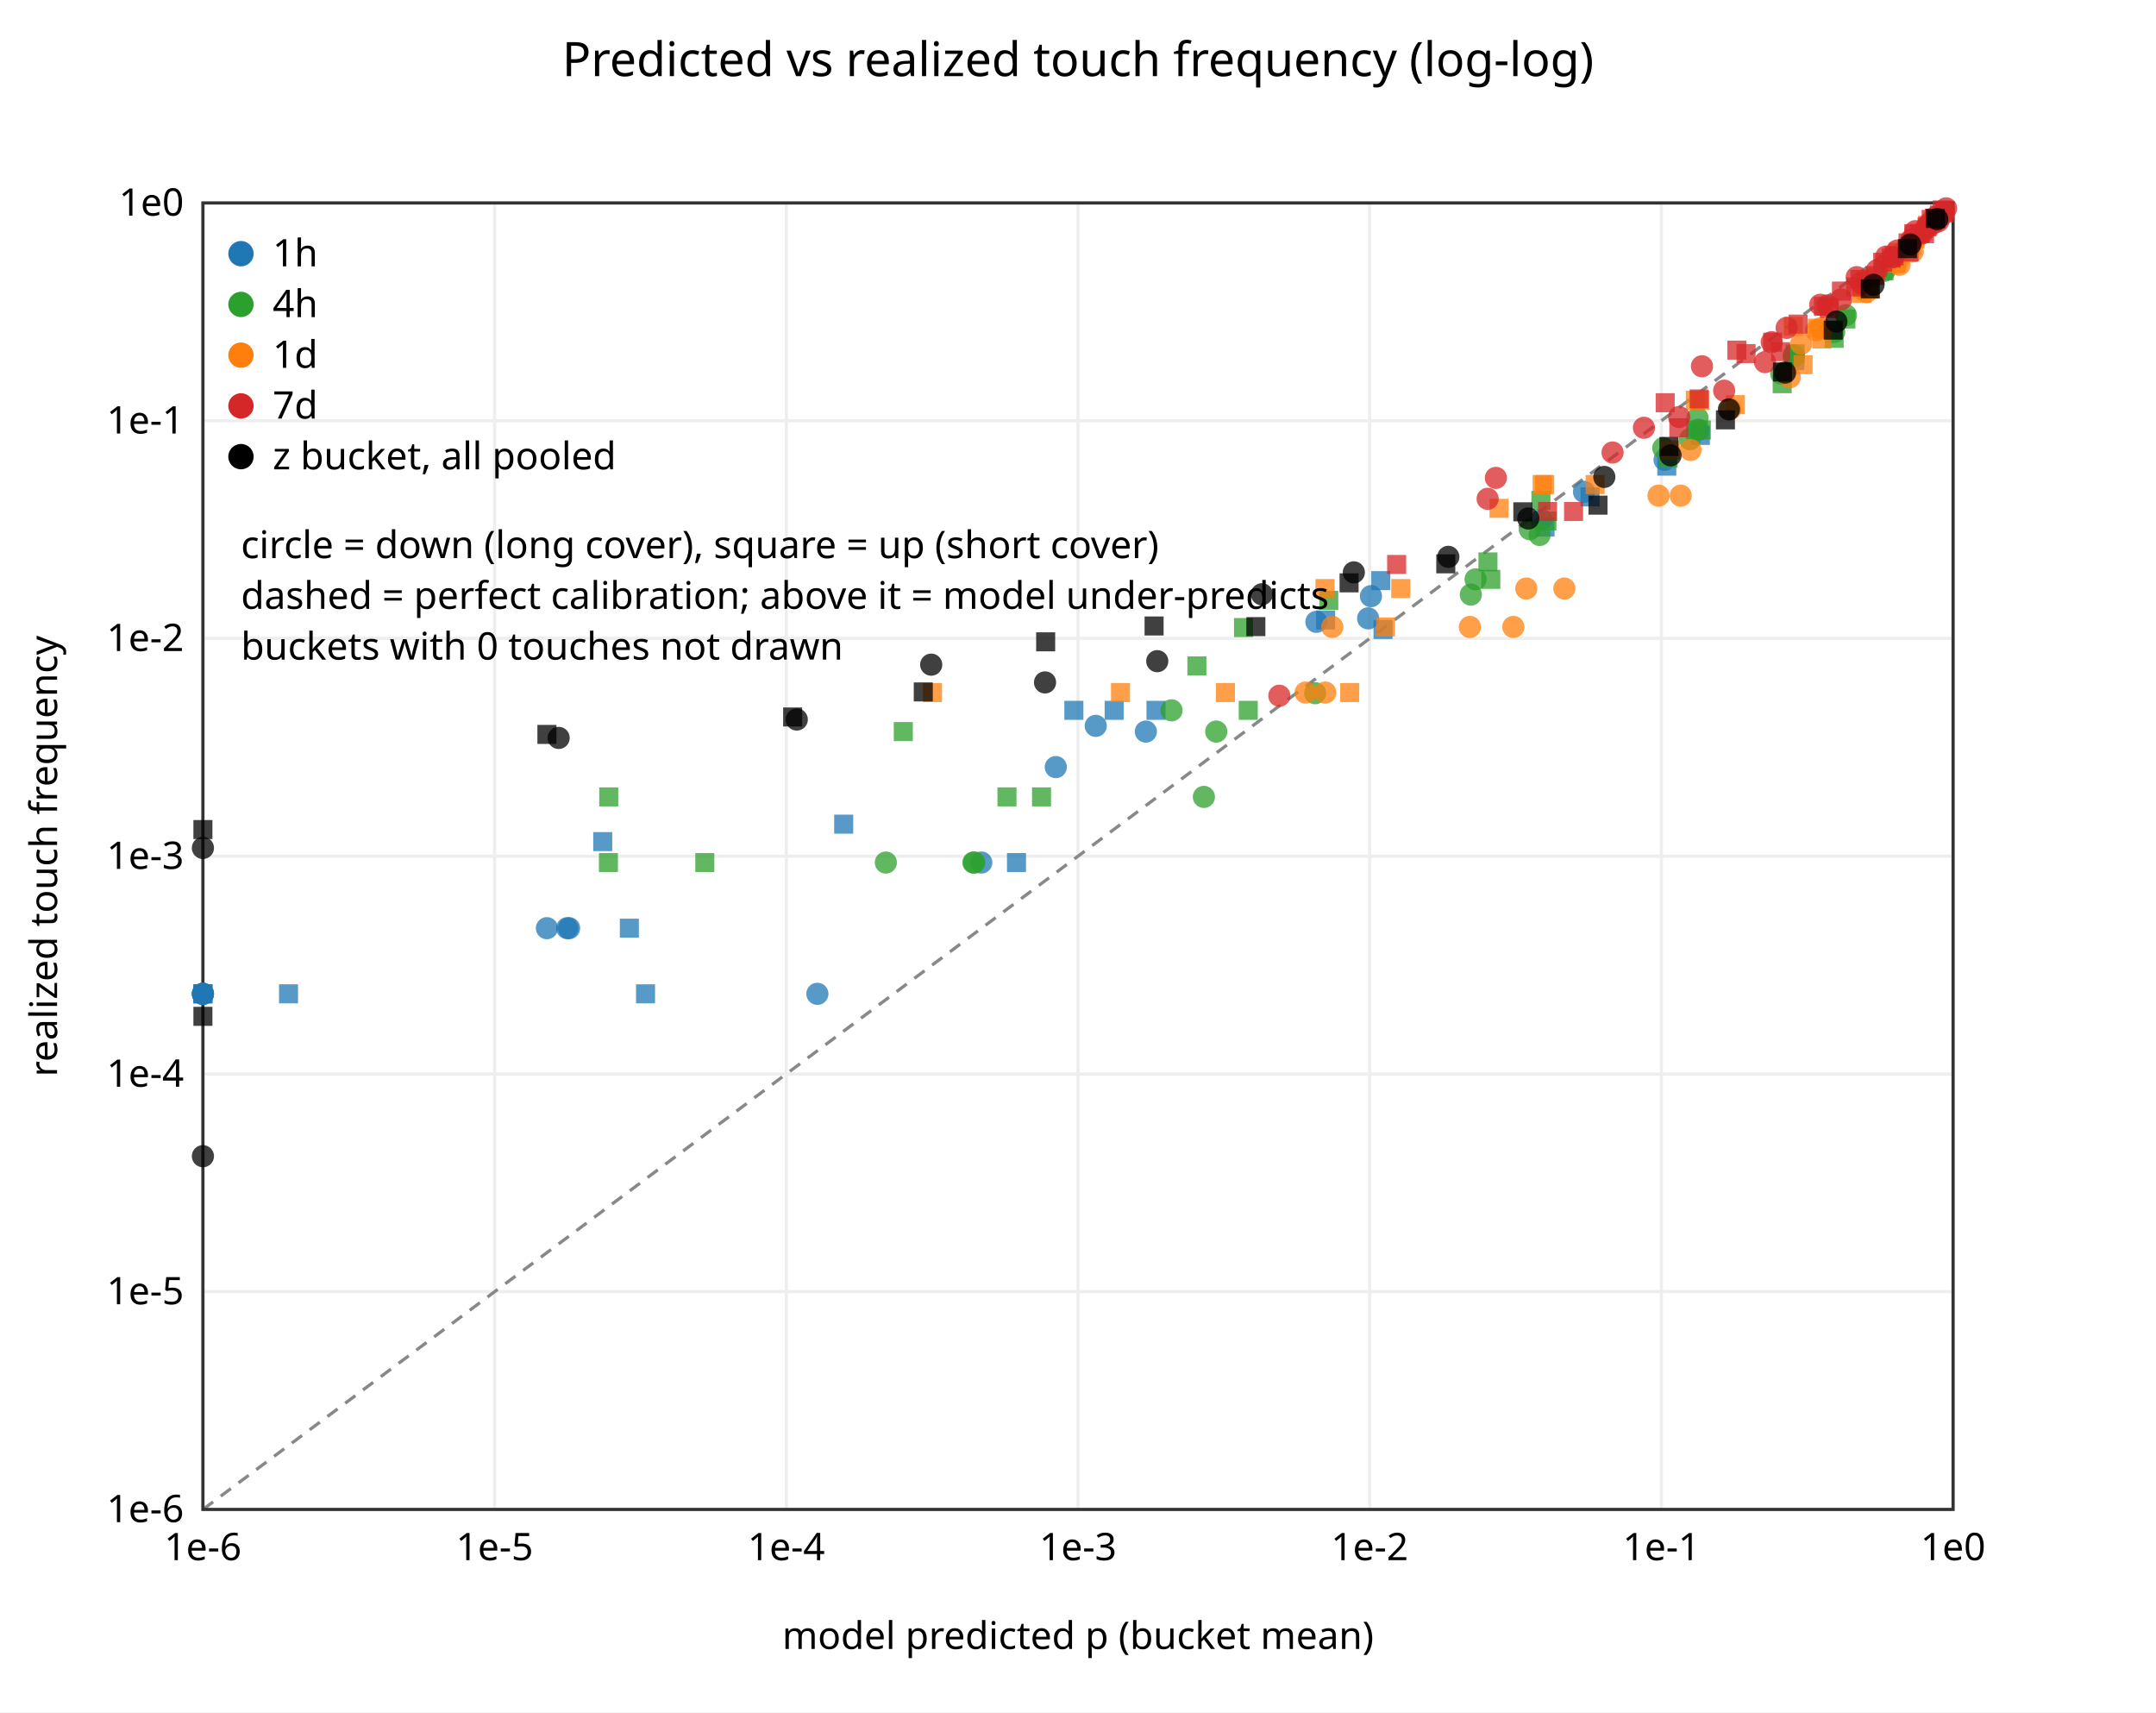
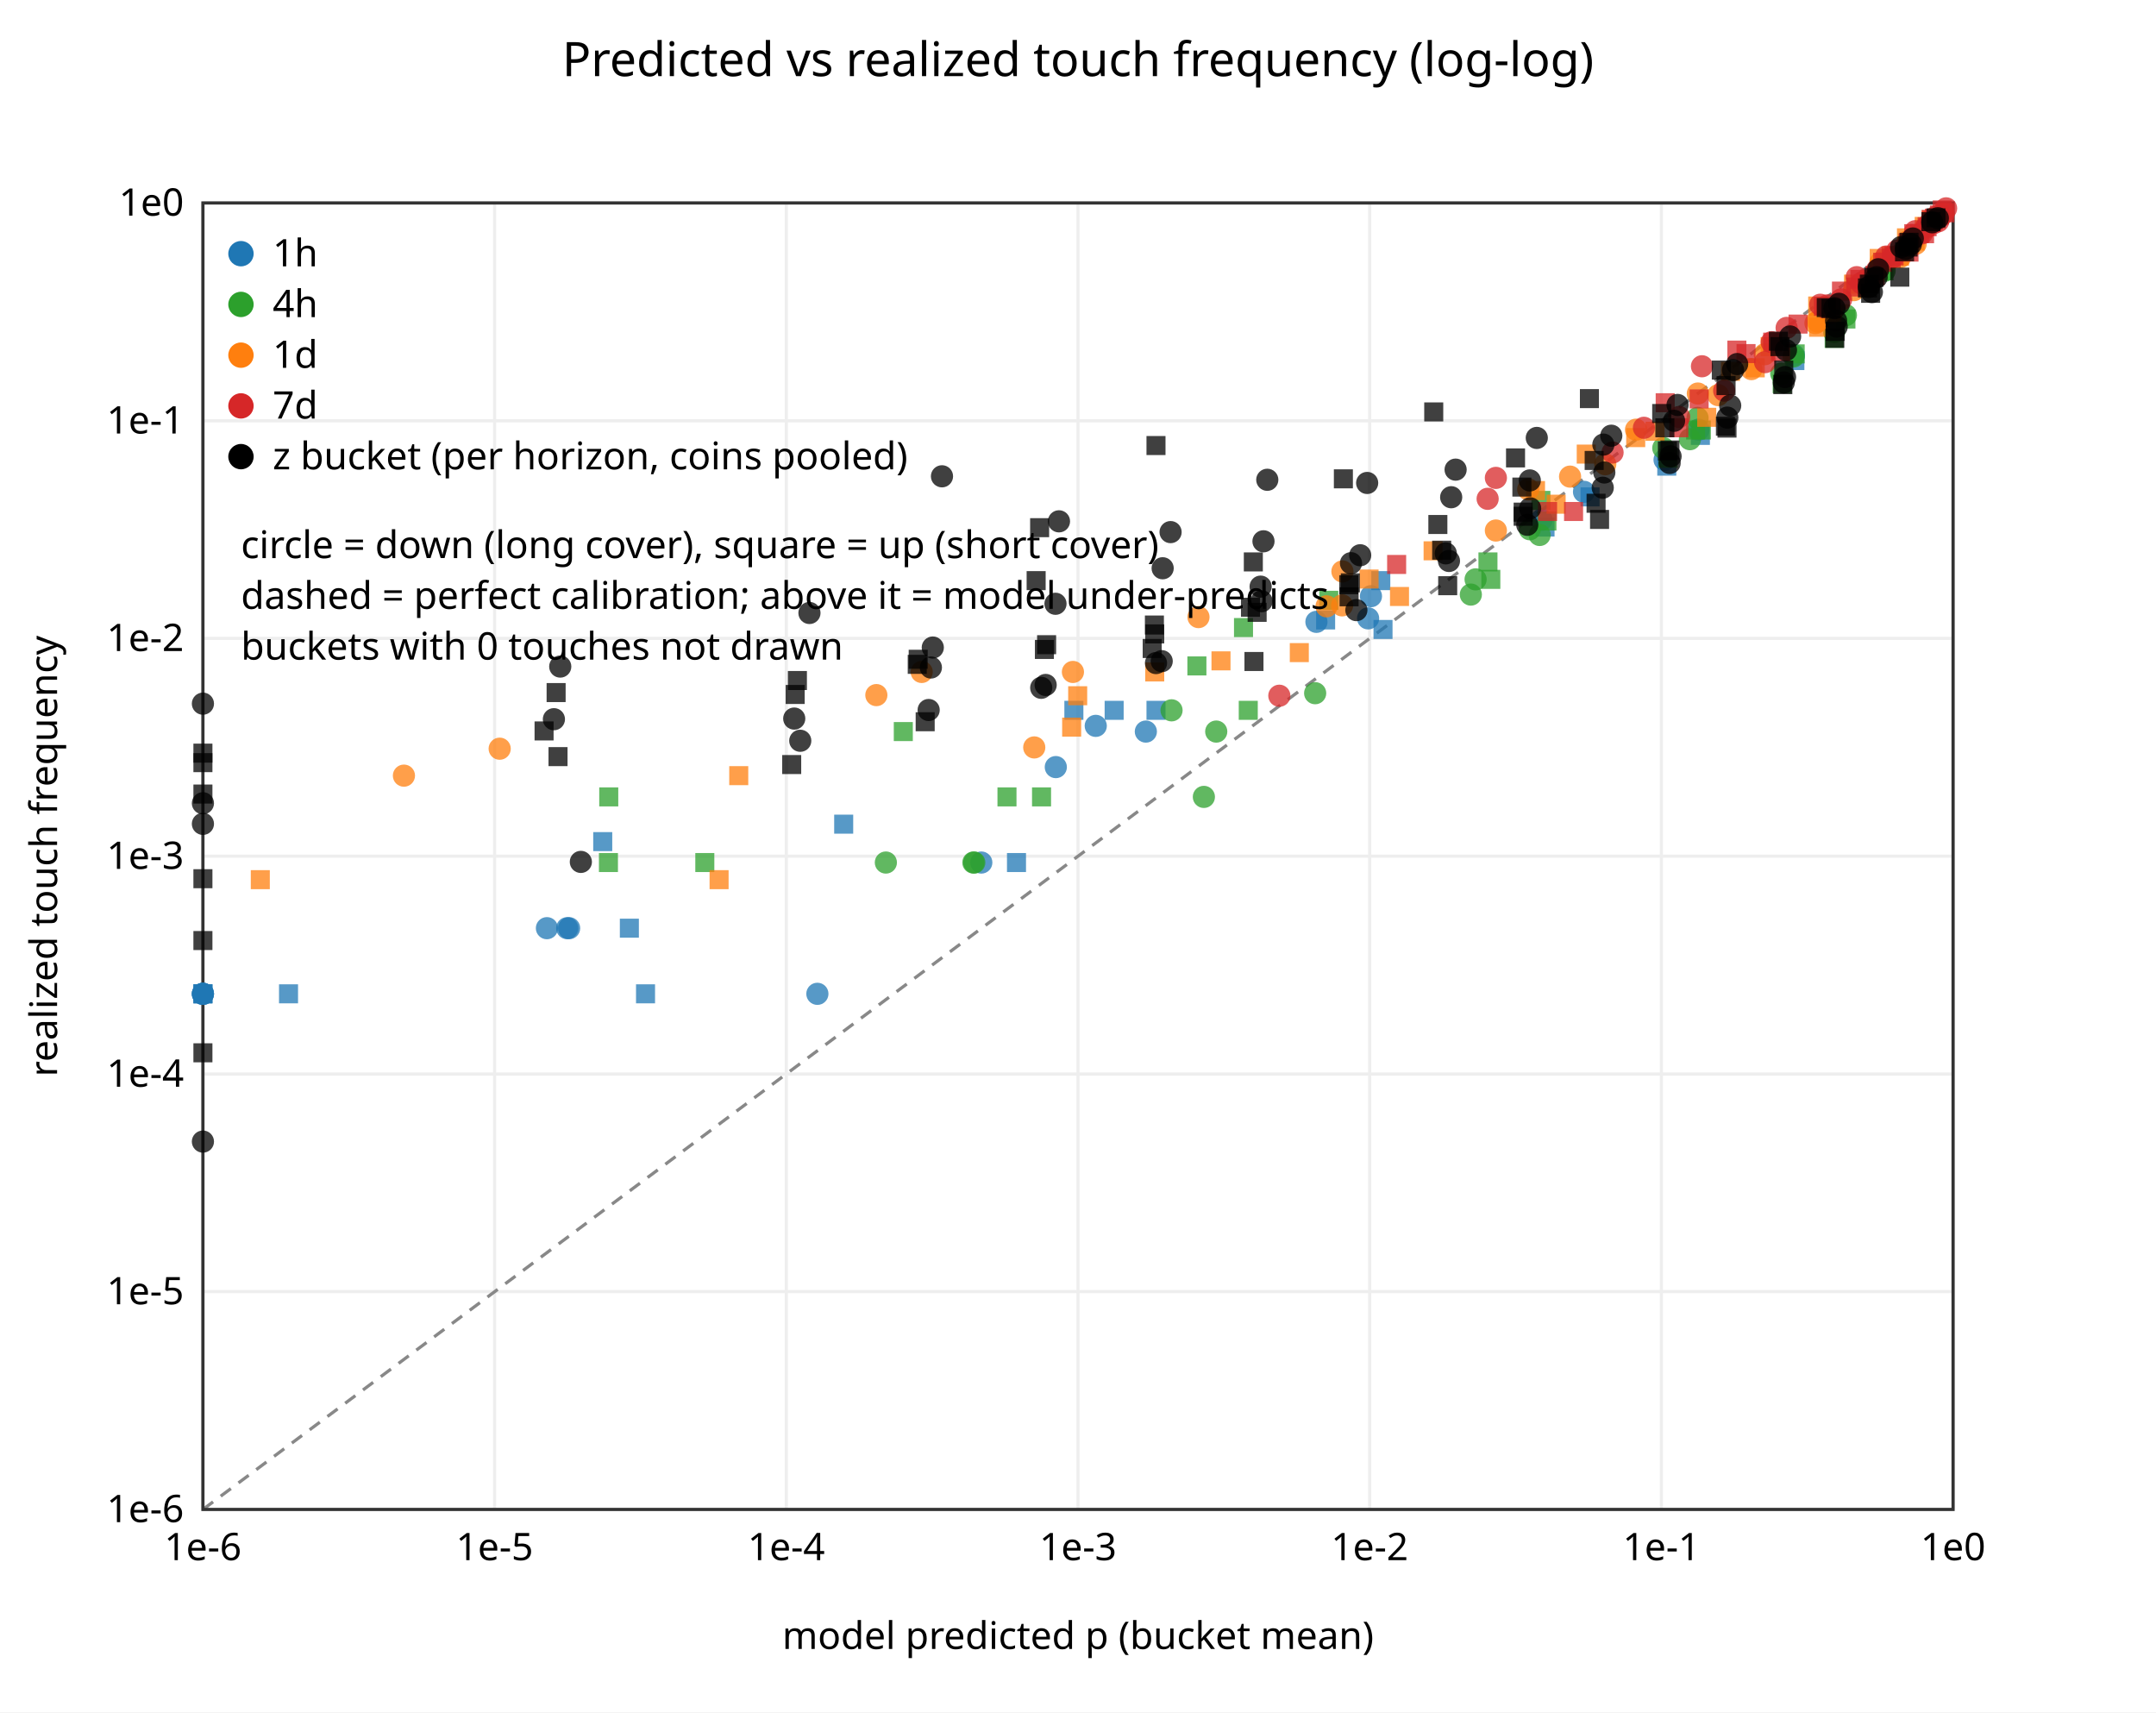
<svg xmlns="http://www.w3.org/2000/svg" width="680" height="540" viewBox="0 0 680 540" font-family="sans-serif" font-size="12">
  <rect width="100%" height="100%" fill="white" />
  <text x="340.0" y="24" text-anchor="middle" font-size="15">Predicted vs realized touch frequency (log-log)</text>
  <line x1="64.0" y1="64" x2="64.0" y2="476" stroke="#eee" />
  <line x1="64" y1="476.0" x2="616" y2="476.0" stroke="#eee" />
  <text x="64.0" y="492" text-anchor="middle">1e-6</text>
  <text x="58" y="480.0" text-anchor="end">1e-6</text>
  <line x1="156.0" y1="64" x2="156.0" y2="476" stroke="#eee" />
  <line x1="64" y1="407.3" x2="616" y2="407.3" stroke="#eee" />
  <text x="156.0" y="492" text-anchor="middle">1e-5</text>
  <text x="58" y="411.3" text-anchor="end">1e-5</text>
  <line x1="248.0" y1="64" x2="248.0" y2="476" stroke="#eee" />
  <line x1="64" y1="338.7" x2="616" y2="338.7" stroke="#eee" />
  <text x="248.0" y="492" text-anchor="middle">1e-4</text>
  <text x="58" y="342.7" text-anchor="end">1e-4</text>
  <line x1="340.0" y1="64" x2="340.0" y2="476" stroke="#eee" />
  <line x1="64" y1="270.0" x2="616" y2="270.0" stroke="#eee" />
  <text x="340.0" y="492" text-anchor="middle">1e-3</text>
  <text x="58" y="274.0" text-anchor="end">1e-3</text>
  <line x1="432.0" y1="64" x2="432.0" y2="476" stroke="#eee" />
  <line x1="64" y1="201.3" x2="616" y2="201.3" stroke="#eee" />
  <text x="432.0" y="492" text-anchor="middle">1e-2</text>
  <text x="58" y="205.3" text-anchor="end">1e-2</text>
  <line x1="524.0" y1="64" x2="524.0" y2="476" stroke="#eee" />
  <line x1="64" y1="132.7" x2="616" y2="132.7" stroke="#eee" />
  <text x="524.0" y="492" text-anchor="middle">1e-1</text>
  <text x="58" y="136.7" text-anchor="end">1e-1</text>
  <line x1="616.0" y1="64" x2="616.0" y2="476" stroke="#eee" />
  <line x1="64" y1="64.0" x2="616" y2="64.0" stroke="#eee" />
  <text x="616.0" y="492" text-anchor="middle">1e0</text>
  <text x="58" y="68.0" text-anchor="end">1e0</text>
  <line x1="64.0" y1="476.0" x2="616.0" y2="64.0" stroke="#888" stroke-dasharray="4 3" />
  <rect x="64" y="64" width="552" height="412" fill="none" stroke="#333" />
  <text x="340.0" y="520" text-anchor="middle">model predicted p (bucket mean)</text>
  <text x="18" y="270.0" text-anchor="middle" transform="rotate(-90 18 270.0)">realized touch frequency</text>
  <circle cx="486.2" cy="163.9" r="3.5" fill="#1f77b4" fill-opacity="0.75" />
  <circle cx="361.4" cy="230.7" r="3.5" fill="#1f77b4" fill-opacity="0.75" />
  <circle cx="257.8" cy="313.4" r="3.5" fill="#1f77b4" fill-opacity="0.75" />
  <circle cx="64.0" cy="313.4" r="3.5" fill="#1f77b4" fill-opacity="0.75" />
  <rect x="484.3" y="163.2" width="6" height="6" fill="#1f77b4" fill-opacity="0.75" />
  <rect x="361.6" y="221.0" width="6" height="6" fill="#1f77b4" fill-opacity="0.75" />
  <rect x="263.1" y="256.9" width="6" height="6" fill="#1f77b4" fill-opacity="0.75" />
  <rect x="61.0" y="310.4" width="6" height="6" fill="#1f77b4" fill-opacity="0.75" />
  <circle cx="525.0" cy="145.0" r="3.5" fill="#1f77b4" fill-opacity="0.75" />
  <circle cx="415.2" cy="196.1" r="3.5" fill="#1f77b4" fill-opacity="0.75" />
  <circle cx="333.0" cy="241.9" r="3.5" fill="#1f77b4" fill-opacity="0.75" />
  <circle cx="172.5" cy="292.7" r="3.5" fill="#1f77b4" fill-opacity="0.75" />
  <rect x="522.7" y="144.0" width="6" height="6" fill="#1f77b4" fill-opacity="0.75" />
  <rect x="415.1" y="192.5" width="6" height="6" fill="#1f77b4" fill-opacity="0.75" />
  <rect x="335.7" y="221.0" width="6" height="6" fill="#1f77b4" fill-opacity="0.75" />
  <rect x="187.1" y="262.4" width="6" height="6" fill="#1f77b4" fill-opacity="0.75" />
  <rect x="61.0" y="310.4" width="6" height="6" fill="#1f77b4" fill-opacity="0.75" />
  <circle cx="535.7" cy="135.5" r="3.5" fill="#1f77b4" fill-opacity="0.75" />
  <circle cx="432.4" cy="188.0" r="3.5" fill="#1f77b4" fill-opacity="0.75" />
  <circle cx="345.6" cy="228.9" r="3.5" fill="#1f77b4" fill-opacity="0.75" />
  <circle cx="178.9" cy="292.7" r="3.5" fill="#1f77b4" fill-opacity="0.75" />
  <circle cx="64.0" cy="313.4" r="3.5" fill="#1f77b4" fill-opacity="0.75" />
  <circle cx="64.0" cy="313.4" r="3.5" fill="#1f77b4" fill-opacity="0.75" />
  <rect x="533.3" y="134.3" width="6" height="6" fill="#1f77b4" fill-opacity="0.75" />
  <rect x="432.5" y="180.1" width="6" height="6" fill="#1f77b4" fill-opacity="0.75" />
  <rect x="348.4" y="221.0" width="6" height="6" fill="#1f77b4" fill-opacity="0.75" />
  <rect x="195.5" y="289.7" width="6" height="6" fill="#1f77b4" fill-opacity="0.75" />
  <circle cx="565.8" cy="112.0" r="3.5" fill="#1f77b4" fill-opacity="0.75" />
  <circle cx="499.6" cy="155.1" r="3.5" fill="#1f77b4" fill-opacity="0.75" />
  <circle cx="431.5" cy="195.0" r="3.5" fill="#1f77b4" fill-opacity="0.75" />
  <circle cx="309.5" cy="272.0" r="3.5" fill="#1f77b4" fill-opacity="0.75" />
  <circle cx="179.5" cy="292.7" r="3.5" fill="#1f77b4" fill-opacity="0.75" />
  <circle cx="64.0" cy="313.4" r="3.5" fill="#1f77b4" fill-opacity="0.75" />
  <rect x="563.1" y="110.7" width="6" height="6" fill="#1f77b4" fill-opacity="0.75" />
  <rect x="498.5" y="153.7" width="6" height="6" fill="#1f77b4" fill-opacity="0.75" />
  <rect x="433.2" y="195.5" width="6" height="6" fill="#1f77b4" fill-opacity="0.75" />
  <rect x="317.6" y="269.0" width="6" height="6" fill="#1f77b4" fill-opacity="0.75" />
  <rect x="200.6" y="310.4" width="6" height="6" fill="#1f77b4" fill-opacity="0.75" />
  <rect x="88.0" y="310.4" width="6" height="6" fill="#1f77b4" fill-opacity="0.75" />
  <rect x="61.0" y="310.4" width="6" height="6" fill="#1f77b4" fill-opacity="0.75" />
  <circle cx="561.8" cy="117.8" r="3.5" fill="#2ca02c" fill-opacity="0.75" />
  <circle cx="485.6" cy="168.7" r="3.5" fill="#2ca02c" fill-opacity="0.75" />
  <circle cx="414.8" cy="218.6" r="3.5" fill="#2ca02c" fill-opacity="0.75" />
  <circle cx="307.0" cy="272.0" r="3.5" fill="#2ca02c" fill-opacity="0.75" />
  <rect x="559.1" y="118.0" width="6" height="6" fill="#2ca02c" fill-opacity="0.75" />
  <rect x="484.9" y="161.3" width="6" height="6" fill="#2ca02c" fill-opacity="0.75" />
  <rect x="416.1" y="186.3" width="6" height="6" fill="#2ca02c" fill-opacity="0.75" />
  <rect x="314.6" y="248.3" width="6" height="6" fill="#2ca02c" fill-opacity="0.75" />
  <rect x="188.9" y="269.0" width="6" height="6" fill="#2ca02c" fill-opacity="0.75" />
  <circle cx="578.5" cy="104.7" r="3.5" fill="#2ca02c" fill-opacity="0.75" />
  <circle cx="524.6" cy="141.3" r="3.5" fill="#2ca02c" fill-opacity="0.75" />
  <circle cx="465.4" cy="182.7" r="3.5" fill="#2ca02c" fill-opacity="0.75" />
  <circle cx="369.5" cy="224.0" r="3.5" fill="#2ca02c" fill-opacity="0.75" />
  <rect x="575.5" y="103.7" width="6" height="6" fill="#2ca02c" fill-opacity="0.75" />
  <rect x="523.1" y="141.5" width="6" height="6" fill="#2ca02c" fill-opacity="0.75" />
  <rect x="466.3" y="174.2" width="6" height="6" fill="#2ca02c" fill-opacity="0.75" />
  <rect x="374.5" y="207.0" width="6" height="6" fill="#2ca02c" fill-opacity="0.75" />
  <rect x="281.9" y="227.7" width="6" height="6" fill="#2ca02c" fill-opacity="0.75" />
  <rect x="189.0" y="248.3" width="6" height="6" fill="#2ca02c" fill-opacity="0.75" />
  <circle cx="582.2" cy="99.4" r="3.5" fill="#2ca02c" fill-opacity="0.75" />
  <circle cx="535.4" cy="131.8" r="3.5" fill="#2ca02c" fill-opacity="0.75" />
  <circle cx="482.5" cy="166.9" r="3.5" fill="#2ca02c" fill-opacity="0.75" />
  <circle cx="383.6" cy="230.7" r="3.5" fill="#2ca02c" fill-opacity="0.75" />
  <circle cx="279.4" cy="272.0" r="3.5" fill="#2ca02c" fill-opacity="0.75" />
  <rect x="579.2" y="97.6" width="6" height="6" fill="#2ca02c" fill-opacity="0.75" />
  <rect x="533.6" y="132.6" width="6" height="6" fill="#2ca02c" fill-opacity="0.75" />
  <rect x="483.0" y="154.8" width="6" height="6" fill="#2ca02c" fill-opacity="0.75" />
  <rect x="389.2" y="194.9" width="6" height="6" fill="#2ca02c" fill-opacity="0.75" />
  <circle cx="594.4" cy="85.4" r="3.5" fill="#2ca02c" fill-opacity="0.75" />
  <circle cx="565.7" cy="112.4" r="3.5" fill="#2ca02c" fill-opacity="0.75" />
  <circle cx="533.0" cy="138.5" r="3.5" fill="#2ca02c" fill-opacity="0.75" />
  <circle cx="463.9" cy="187.5" r="3.5" fill="#2ca02c" fill-opacity="0.75" />
  <circle cx="379.7" cy="251.3" r="3.5" fill="#2ca02c" fill-opacity="0.75" />
  <circle cx="307.3" cy="272.0" r="3.5" fill="#2ca02c" fill-opacity="0.75" />
  <rect x="591.2" y="82.4" width="6" height="6" fill="#2ca02c" fill-opacity="0.75" />
  <rect x="563.2" y="108.6" width="6" height="6" fill="#2ca02c" fill-opacity="0.75" />
  <rect x="531.8" y="132.6" width="6" height="6" fill="#2ca02c" fill-opacity="0.75" />
  <rect x="467.2" y="179.7" width="6" height="6" fill="#2ca02c" fill-opacity="0.75" />
  <rect x="390.7" y="221.0" width="6" height="6" fill="#2ca02c" fill-opacity="0.75" />
  <rect x="325.5" y="248.3" width="6" height="6" fill="#2ca02c" fill-opacity="0.75" />
  <rect x="219.3" y="269.0" width="6" height="6" fill="#2ca02c" fill-opacity="0.75" />
-   <circle cx="598.1" cy="82.9" r="3.5" fill="#ff7f0e" fill-opacity="0.75" />
-   <circle cx="574.3" cy="103.5" r="3.5" fill="#ff7f0e" fill-opacity="0.75" />
-   <circle cx="545.8" cy="129.0" r="3.5" fill="#ff7f0e" fill-opacity="0.75" />
-   <circle cx="481.4" cy="185.6" r="3.5" fill="#ff7f0e" fill-opacity="0.75" />
-   <rect x="594.9" y="79.9" width="6" height="6" fill="#ff7f0e" fill-opacity="0.75" />
-   <rect x="571.6" y="103.9" width="6" height="6" fill="#ff7f0e" fill-opacity="0.75" />
-   <rect x="544.3" y="124.6" width="6" height="6" fill="#ff7f0e" fill-opacity="0.75" />
-   <rect x="484.2" y="149.8" width="6" height="6" fill="#ff7f0e" fill-opacity="0.75" />
-   <rect x="414.9" y="182.6" width="6" height="6" fill="#ff7f0e" fill-opacity="0.75" />
-   <circle cx="603.3" cy="79.3" r="3.5" fill="#ff7f0e" fill-opacity="0.75" />
-   <circle cx="587.3" cy="91.2" r="3.5" fill="#ff7f0e" fill-opacity="0.75" />
-   <circle cx="568.1" cy="108.4" r="3.5" fill="#ff7f0e" fill-opacity="0.75" />
-   <circle cx="523.1" cy="156.3" r="3.5" fill="#ff7f0e" fill-opacity="0.75" />
-   <circle cx="463.6" cy="197.7" r="3.5" fill="#ff7f0e" fill-opacity="0.75" />
-   <circle cx="411.8" cy="218.4" r="3.5" fill="#ff7f0e" fill-opacity="0.75" />
-   <rect x="600.0" y="74.4" width="6" height="6" fill="#ff7f0e" fill-opacity="0.75" />
-   <rect x="584.2" y="89.5" width="6" height="6" fill="#ff7f0e" fill-opacity="0.75" />
-   <rect x="565.7" y="112.0" width="6" height="6" fill="#ff7f0e" fill-opacity="0.75" />
-   <rect x="523.9" y="138.9" width="6" height="6" fill="#ff7f0e" fill-opacity="0.75" />
-   <rect x="469.8" y="157.3" width="6" height="6" fill="#ff7f0e" fill-opacity="0.75" />
-   <rect x="422.7" y="215.4" width="6" height="6" fill="#ff7f0e" fill-opacity="0.75" />
-   <rect x="350.4" y="215.4" width="6" height="6" fill="#ff7f0e" fill-opacity="0.75" />
-   <rect x="291.1" y="215.4" width="6" height="6" fill="#ff7f0e" fill-opacity="0.75" />
-   <circle cx="604.3" cy="75.1" r="3.5" fill="#ff7f0e" fill-opacity="0.75" />
-   <circle cx="589.8" cy="88.1" r="3.5" fill="#ff7f0e" fill-opacity="0.75" />
-   <circle cx="572.8" cy="104.2" r="3.5" fill="#ff7f0e" fill-opacity="0.75" />
-   <circle cx="533.2" cy="141.9" r="3.5" fill="#ff7f0e" fill-opacity="0.75" />
-   <circle cx="477.3" cy="197.7" r="3.5" fill="#ff7f0e" fill-opacity="0.75" />
-   <circle cx="420.2" cy="197.7" r="3.5" fill="#ff7f0e" fill-opacity="0.75" />
-   <rect x="601.0" y="72.3" width="6" height="6" fill="#ff7f0e" fill-opacity="0.75" />
-   <rect x="586.6" y="88.2" width="6" height="6" fill="#ff7f0e" fill-opacity="0.75" />
-   <rect x="570.2" y="100.5" width="6" height="6" fill="#ff7f0e" fill-opacity="0.75" />
-   <rect x="533.2" y="123.2" width="6" height="6" fill="#ff7f0e" fill-opacity="0.75" />
-   <rect x="483.4" y="149.8" width="6" height="6" fill="#ff7f0e" fill-opacity="0.75" />
-   <rect x="434.0" y="194.7" width="6" height="6" fill="#ff7f0e" fill-opacity="0.75" />
-   <circle cx="608.3" cy="71.6" r="3.5" fill="#ff7f0e" fill-opacity="0.75" />
-   <circle cx="599.1" cy="83.5" r="3.5" fill="#ff7f0e" fill-opacity="0.75" />
-   <circle cx="588.7" cy="92.1" r="3.5" fill="#ff7f0e" fill-opacity="0.75" />
-   <circle cx="564.5" cy="119.0" r="3.5" fill="#ff7f0e" fill-opacity="0.75" />
-   <circle cx="530.1" cy="156.3" r="3.5" fill="#ff7f0e" fill-opacity="0.75" />
-   <circle cx="493.4" cy="185.6" r="3.5" fill="#ff7f0e" fill-opacity="0.75" />
-   <circle cx="418.0" cy="218.4" r="3.5" fill="#ff7f0e" fill-opacity="0.75" />
-   <rect x="605.0" y="68.0" width="6" height="6" fill="#ff7f0e" fill-opacity="0.75" />
-   <rect x="595.7" y="76.6" width="6" height="6" fill="#ff7f0e" fill-opacity="0.75" />
-   <rect x="585.5" y="85.4" width="6" height="6" fill="#ff7f0e" fill-opacity="0.75" />
-   <rect x="562.6" y="99.9" width="6" height="6" fill="#ff7f0e" fill-opacity="0.75" />
-   <rect x="531.7" y="123.2" width="6" height="6" fill="#ff7f0e" fill-opacity="0.75" />
-   <rect x="500.1" y="149.8" width="6" height="6" fill="#ff7f0e" fill-opacity="0.75" />
-   <rect x="438.8" y="182.6" width="6" height="6" fill="#ff7f0e" fill-opacity="0.75" />
-   <rect x="383.5" y="215.4" width="6" height="6" fill="#ff7f0e" fill-opacity="0.75" />
+   <circle cx="599.3" cy="81.1" r="3.5" fill="#ff7f0e" fill-opacity="0.75" />
+   <circle cx="577.7" cy="98.6" r="3.5" fill="#ff7f0e" fill-opacity="0.75" />
+   <circle cx="552.4" cy="116.4" r="3.5" fill="#ff7f0e" fill-opacity="0.75" />
+   <circle cx="495.2" cy="150.3" r="3.5" fill="#ff7f0e" fill-opacity="0.75" />
+   <circle cx="418.4" cy="191.2" r="3.5" fill="#ff7f0e" fill-opacity="0.75" />
+   <circle cx="338.4" cy="211.9" r="3.5" fill="#ff7f0e" fill-opacity="0.75" />
+   <circle cx="157.6" cy="236.1" r="3.5" fill="#ff7f0e" fill-opacity="0.75" />
+   <rect x="596.1" y="77.8" width="6" height="6" fill="#ff7f0e" fill-opacity="0.75" />
+   <rect x="574.8" y="95.5" width="6" height="6" fill="#ff7f0e" fill-opacity="0.75" />
+   <rect x="550.6" y="113.0" width="6" height="6" fill="#ff7f0e" fill-opacity="0.75" />
+   <rect x="497.3" y="140.2" width="6" height="6" fill="#ff7f0e" fill-opacity="0.75" />
+   <rect x="428.8" y="179.6" width="6" height="6" fill="#ff7f0e" fill-opacity="0.75" />
+   <rect x="361.2" y="208.9" width="6" height="6" fill="#ff7f0e" fill-opacity="0.75" />
+   <rect x="223.8" y="274.4" width="6" height="6" fill="#ff7f0e" fill-opacity="0.75" />
+   <rect x="79.1" y="274.4" width="6" height="6" fill="#ff7f0e" fill-opacity="0.75" />
+   <circle cx="604.2" cy="76.9" r="3.5" fill="#ff7f0e" fill-opacity="0.75" />
+   <circle cx="589.8" cy="88.9" r="3.5" fill="#ff7f0e" fill-opacity="0.75" />
+   <circle cx="573.3" cy="101.4" r="3.5" fill="#ff7f0e" fill-opacity="0.75" />
+   <circle cx="535.5" cy="124.1" r="3.5" fill="#ff7f0e" fill-opacity="0.75" />
+   <circle cx="482.0" cy="154.3" r="3.5" fill="#ff7f0e" fill-opacity="0.75" />
+   <circle cx="423.4" cy="180.2" r="3.5" fill="#ff7f0e" fill-opacity="0.75" />
+   <circle cx="290.7" cy="211.9" r="3.5" fill="#ff7f0e" fill-opacity="0.75" />
+   <circle cx="127.4" cy="244.6" r="3.5" fill="#ff7f0e" fill-opacity="0.75" />
+   <rect x="601.0" y="73.0" width="6" height="6" fill="#ff7f0e" fill-opacity="0.75" />
+   <rect x="586.7" y="85.4" width="6" height="6" fill="#ff7f0e" fill-opacity="0.75" />
+   <rect x="570.6" y="100.2" width="6" height="6" fill="#ff7f0e" fill-opacity="0.75" />
+   <rect x="535.3" y="128.6" width="6" height="6" fill="#ff7f0e" fill-opacity="0.75" />
+   <rect x="487.8" y="156.0" width="6" height="6" fill="#ff7f0e" fill-opacity="0.75" />
+   <rect x="438.4" y="185.1" width="6" height="6" fill="#ff7f0e" fill-opacity="0.75" />
+   <rect x="336.9" y="216.4" width="6" height="6" fill="#ff7f0e" fill-opacity="0.75" />
+   <rect x="230.0" y="241.6" width="6" height="6" fill="#ff7f0e" fill-opacity="0.75" />
+   <circle cx="607.2" cy="72.0" r="3.5" fill="#ff7f0e" fill-opacity="0.75" />
+   <circle cx="596.8" cy="81.3" r="3.5" fill="#ff7f0e" fill-opacity="0.75" />
+   <circle cx="584.7" cy="91.5" r="3.5" fill="#ff7f0e" fill-opacity="0.75" />
+   <circle cx="556.6" cy="111.7" r="3.5" fill="#ff7f0e" fill-opacity="0.75" />
+   <circle cx="516.0" cy="135.5" r="3.5" fill="#ff7f0e" fill-opacity="0.75" />
+   <circle cx="471.8" cy="167.3" r="3.5" fill="#ff7f0e" fill-opacity="0.75" />
+   <circle cx="378.0" cy="194.6" r="3.5" fill="#ff7f0e" fill-opacity="0.75" />
+   <circle cx="276.4" cy="219.2" r="3.5" fill="#ff7f0e" fill-opacity="0.75" />
+   <rect x="603.9" y="68.4" width="6" height="6" fill="#ff7f0e" fill-opacity="0.75" />
+   <rect x="593.4" y="77.7" width="6" height="6" fill="#ff7f0e" fill-opacity="0.75" />
+   <rect x="581.6" y="86.6" width="6" height="6" fill="#ff7f0e" fill-opacity="0.75" />
+   <rect x="555.3" y="106.3" width="6" height="6" fill="#ff7f0e" fill-opacity="0.75" />
+   <rect x="519.0" y="133.0" width="6" height="6" fill="#ff7f0e" fill-opacity="0.75" />
+   <rect x="481.3" y="151.7" width="6" height="6" fill="#ff7f0e" fill-opacity="0.75" />
+   <rect x="406.8" y="202.8" width="6" height="6" fill="#ff7f0e" fill-opacity="0.75" />
+   <rect x="335.0" y="226.3" width="6" height="6" fill="#ff7f0e" fill-opacity="0.75" />
+   <circle cx="609.4" cy="69.1" r="3.5" fill="#ff7f0e" fill-opacity="0.75" />
+   <circle cx="601.8" cy="76.0" r="3.5" fill="#ff7f0e" fill-opacity="0.75" />
+   <circle cx="593.1" cy="82.8" r="3.5" fill="#ff7f0e" fill-opacity="0.75" />
+   <circle cx="572.6" cy="101.9" r="3.5" fill="#ff7f0e" fill-opacity="0.75" />
+   <circle cx="541.9" cy="124.6" r="3.5" fill="#ff7f0e" fill-opacity="0.75" />
+   <circle cx="506.3" cy="146.4" r="3.5" fill="#ff7f0e" fill-opacity="0.75" />
+   <circle cx="423.3" cy="190.9" r="3.5" fill="#ff7f0e" fill-opacity="0.75" />
+   <circle cx="326.2" cy="235.7" r="3.5" fill="#ff7f0e" fill-opacity="0.75" />
+   <rect x="606.1" y="66.3" width="6" height="6" fill="#ff7f0e" fill-opacity="0.75" />
+   <rect x="598.3" y="72.0" width="6" height="6" fill="#ff7f0e" fill-opacity="0.75" />
+   <rect x="589.7" y="78.5" width="6" height="6" fill="#ff7f0e" fill-opacity="0.75" />
+   <rect x="570.3" y="93.5" width="6" height="6" fill="#ff7f0e" fill-opacity="0.75" />
+   <rect x="542.8" y="114.1" width="6" height="6" fill="#ff7f0e" fill-opacity="0.75" />
+   <rect x="512.9" y="135.0" width="6" height="6" fill="#ff7f0e" fill-opacity="0.75" />
+   <rect x="449.0" y="170.7" width="6" height="6" fill="#ff7f0e" fill-opacity="0.75" />
+   <rect x="382.1" y="205.4" width="6" height="6" fill="#ff7f0e" fill-opacity="0.75" />
  <circle cx="610.5" cy="68.4" r="3.5" fill="#d62728" fill-opacity="0.75" />
  <circle cx="604.1" cy="72.9" r="3.5" fill="#d62728" fill-opacity="0.75" />
  <circle cx="597.0" cy="81.1" r="3.5" fill="#d62728" fill-opacity="0.75" />
  <circle cx="580.7" cy="94.4" r="3.5" fill="#d62728" fill-opacity="0.75" />
  <circle cx="556.7" cy="114.2" r="3.5" fill="#d62728" fill-opacity="0.75" />
  <circle cx="529.6" cy="131.5" r="3.5" fill="#d62728" fill-opacity="0.75" />
  <circle cx="469.2" cy="157.3" r="3.5" fill="#d62728" fill-opacity="0.75" />
  <circle cx="403.5" cy="219.4" r="3.5" fill="#d62728" fill-opacity="0.75" />
  <rect x="607.1" y="65.8" width="6" height="6" fill="#d62728" fill-opacity="0.75" />
  <rect x="600.6" y="70.7" width="6" height="6" fill="#d62728" fill-opacity="0.75" />
  <rect x="593.5" y="78.4" width="6" height="6" fill="#d62728" fill-opacity="0.75" />
  <rect x="577.8" y="88.8" width="6" height="6" fill="#d62728" fill-opacity="0.75" />
  <rect x="556.1" y="104.9" width="6" height="6" fill="#d62728" fill-opacity="0.75" />
  <rect x="532.9" y="122.8" width="6" height="6" fill="#d62728" fill-opacity="0.75" />
  <rect x="485.1" y="158.3" width="6" height="6" fill="#d62728" fill-opacity="0.75" />
  <rect x="437.5" y="175.0" width="6" height="6" fill="#d62728" fill-opacity="0.75" />
  <circle cx="612.0" cy="68.2" r="3.5" fill="#d62728" fill-opacity="0.75" />
  <circle cx="607.6" cy="71.6" r="3.5" fill="#d62728" fill-opacity="0.75" />
  <circle cx="602.8" cy="75.6" r="3.5" fill="#d62728" fill-opacity="0.75" />
  <circle cx="592.0" cy="85.2" r="3.5" fill="#d62728" fill-opacity="0.75" />
  <circle cx="576.4" cy="96.3" r="3.5" fill="#d62728" fill-opacity="0.75" />
  <circle cx="558.8" cy="107.9" r="3.5" fill="#d62728" fill-opacity="0.75" />
  <circle cx="518.5" cy="134.9" r="3.5" fill="#d62728" fill-opacity="0.75" />
  <circle cx="471.8" cy="150.7" r="3.5" fill="#d62728" fill-opacity="0.75" />
  <rect x="608.7" y="64.8" width="6" height="6" fill="#d62728" fill-opacity="0.75" />
  <rect x="604.0" y="70.7" width="6" height="6" fill="#d62728" fill-opacity="0.75" />
  <rect x="599.1" y="76.5" width="6" height="6" fill="#d62728" fill-opacity="0.75" />
  <rect x="588.4" y="83.9" width="6" height="6" fill="#d62728" fill-opacity="0.75" />
  <rect x="574.0" y="94.3" width="6" height="6" fill="#d62728" fill-opacity="0.75" />
  <rect x="558.6" y="107.9" width="6" height="6" fill="#d62728" fill-opacity="0.75" />
  <rect x="526.5" y="131.9" width="6" height="6" fill="#d62728" fill-opacity="0.75" />
  <rect x="493.3" y="158.3" width="6" height="6" fill="#d62728" fill-opacity="0.75" />
  <circle cx="613.0" cy="67.3" r="3.5" fill="#d62728" fill-opacity="0.75" />
  <circle cx="609.8" cy="70.4" r="3.5" fill="#d62728" fill-opacity="0.75" />
  <circle cx="606.2" cy="73.6" r="3.5" fill="#d62728" fill-opacity="0.75" />
  <circle cx="598.4" cy="79.0" r="3.5" fill="#d62728" fill-opacity="0.75" />
  <circle cx="587.0" cy="89.3" r="3.5" fill="#d62728" fill-opacity="0.75" />
  <circle cx="574.1" cy="96.1" r="3.5" fill="#d62728" fill-opacity="0.75" />
  <circle cx="543.8" cy="123.2" r="3.5" fill="#d62728" fill-opacity="0.75" />
  <circle cx="508.6" cy="142.7" r="3.5" fill="#d62728" fill-opacity="0.75" />
  <rect x="609.6" y="63.2" width="6" height="6" fill="#d62728" fill-opacity="0.75" />
  <rect x="606.1" y="66.2" width="6" height="6" fill="#d62728" fill-opacity="0.75" />
  <rect x="602.4" y="70.6" width="6" height="6" fill="#d62728" fill-opacity="0.75" />
  <rect x="594.4" y="77.7" width="6" height="6" fill="#d62728" fill-opacity="0.75" />
  <rect x="583.6" y="85.1" width="6" height="6" fill="#d62728" fill-opacity="0.75" />
  <rect x="572.1" y="93.6" width="6" height="6" fill="#d62728" fill-opacity="0.75" />
  <rect x="547.7" y="108.5" width="6" height="6" fill="#d62728" fill-opacity="0.75" />
  <rect x="522.2" y="124.0" width="6" height="6" fill="#d62728" fill-opacity="0.75" />
  <circle cx="613.8" cy="65.7" r="3.5" fill="#d62728" fill-opacity="0.75" />
  <circle cx="611.3" cy="69.8" r="3.5" fill="#d62728" fill-opacity="0.75" />
  <circle cx="608.8" cy="70.2" r="3.5" fill="#d62728" fill-opacity="0.75" />
  <circle cx="603.1" cy="75.6" r="3.5" fill="#d62728" fill-opacity="0.75" />
  <circle cx="594.9" cy="80.9" r="3.5" fill="#d62728" fill-opacity="0.75" />
  <circle cx="585.6" cy="87.4" r="3.5" fill="#d62728" fill-opacity="0.75" />
  <circle cx="563.5" cy="103.4" r="3.5" fill="#d62728" fill-opacity="0.75" />
  <circle cx="536.8" cy="115.5" r="3.5" fill="#d62728" fill-opacity="0.75" />
  <rect x="610.4" y="64.1" width="6" height="6" fill="#d62728" fill-opacity="0.75" />
  <rect x="607.6" y="66.0" width="6" height="6" fill="#d62728" fill-opacity="0.75" />
  <rect x="604.8" y="68.5" width="6" height="6" fill="#d62728" fill-opacity="0.75" />
  <rect x="598.8" y="73.6" width="6" height="6" fill="#d62728" fill-opacity="0.75" />
  <rect x="590.8" y="79.7" width="6" height="6" fill="#d62728" fill-opacity="0.75" />
  <rect x="582.3" y="87.5" width="6" height="6" fill="#d62728" fill-opacity="0.75" />
  <rect x="564.1" y="99.2" width="6" height="6" fill="#d62728" fill-opacity="0.75" />
  <rect x="544.8" y="107.4" width="6" height="6" fill="#d62728" fill-opacity="0.75" />
-   <circle cx="611.0" cy="69.1" r="3.5" fill="#000000" fill-opacity="0.75" />
-   <circle cx="602.5" cy="77.1" r="3.5" fill="#000000" fill-opacity="0.75" />
-   <circle cx="590.9" cy="89.8" r="3.5" fill="#000000" fill-opacity="0.75" />
-   <circle cx="579.2" cy="101.4" r="3.5" fill="#000000" fill-opacity="0.75" />
-   <circle cx="563.0" cy="117.5" r="3.5" fill="#000000" fill-opacity="0.75" />
-   <circle cx="545.3" cy="129.1" r="3.5" fill="#000000" fill-opacity="0.75" />
-   <circle cx="526.9" cy="143.6" r="3.5" fill="#000000" fill-opacity="0.75" />
-   <circle cx="506.0" cy="150.4" r="3.5" fill="#000000" fill-opacity="0.75" />
-   <circle cx="482.0" cy="163.5" r="3.5" fill="#000000" fill-opacity="0.75" />
-   <circle cx="456.8" cy="175.6" r="3.5" fill="#000000" fill-opacity="0.75" />
-   <circle cx="427.0" cy="180.5" r="3.5" fill="#000000" fill-opacity="0.75" />
-   <circle cx="398.0" cy="187.4" r="3.5" fill="#000000" fill-opacity="0.75" />
-   <circle cx="365.0" cy="208.5" r="3.5" fill="#000000" fill-opacity="0.75" />
-   <circle cx="329.6" cy="215.2" r="3.5" fill="#000000" fill-opacity="0.75" />
-   <circle cx="293.7" cy="209.6" r="3.5" fill="#000000" fill-opacity="0.75" />
-   <circle cx="251.3" cy="226.9" r="3.5" fill="#000000" fill-opacity="0.75" />
-   <circle cx="176.2" cy="232.7" r="3.5" fill="#000000" fill-opacity="0.75" />
-   <circle cx="64.0" cy="267.4" r="3.5" fill="#000000" fill-opacity="0.75" />
-   <circle cx="64.0" cy="364.6" r="3.5" fill="#000000" fill-opacity="0.75" />
-   <rect x="607.4" y="65.9" width="6" height="6" fill="#000000" fill-opacity="0.75" />
-   <rect x="598.6" y="75.4" width="6" height="6" fill="#000000" fill-opacity="0.75" />
-   <rect x="586.9" y="88.1" width="6" height="6" fill="#000000" fill-opacity="0.75" />
-   <rect x="575.2" y="101.1" width="6" height="6" fill="#000000" fill-opacity="0.75" />
-   <rect x="559.2" y="114.3" width="6" height="6" fill="#000000" fill-opacity="0.75" />
-   <rect x="541.2" y="129.4" width="6" height="6" fill="#000000" fill-opacity="0.75" />
-   <rect x="523.4" y="137.8" width="6" height="6" fill="#000000" fill-opacity="0.75" />
-   <rect x="501.0" y="156.3" width="6" height="6" fill="#000000" fill-opacity="0.75" />
-   <rect x="477.3" y="158.4" width="6" height="6" fill="#000000" fill-opacity="0.75" />
-   <rect x="453.0" y="174.8" width="6" height="6" fill="#000000" fill-opacity="0.75" />
-   <rect x="422.5" y="180.8" width="6" height="6" fill="#000000" fill-opacity="0.75" />
-   <rect x="393.1" y="194.6" width="6" height="6" fill="#000000" fill-opacity="0.75" />
-   <rect x="361.0" y="194.4" width="6" height="6" fill="#000000" fill-opacity="0.75" />
-   <rect x="326.8" y="199.4" width="6" height="6" fill="#000000" fill-opacity="0.75" />
-   <rect x="288.2" y="215.2" width="6" height="6" fill="#000000" fill-opacity="0.75" />
-   <rect x="247.0" y="223.1" width="6" height="6" fill="#000000" fill-opacity="0.75" />
-   <rect x="169.5" y="228.6" width="6" height="6" fill="#000000" fill-opacity="0.75" />
-   <rect x="61.0" y="258.6" width="6" height="6" fill="#000000" fill-opacity="0.75" />
-   <rect x="61.0" y="317.5" width="6" height="6" fill="#000000" fill-opacity="0.75" />
+   <circle cx="599.6" cy="77.9" r="3.5" fill="#000000" fill-opacity="0.75" />
+   <circle cx="589.4" cy="90.5" r="3.5" fill="#000000" fill-opacity="0.75" />
+   <circle cx="579.1" cy="101.1" r="3.5" fill="#000000" fill-opacity="0.75" />
+   <circle cx="562.6" cy="120.6" r="3.5" fill="#000000" fill-opacity="0.75" />
+   <circle cx="544.8" cy="131.7" r="3.5" fill="#000000" fill-opacity="0.75" />
+   <circle cx="526.9" cy="143.9" r="3.5" fill="#000000" fill-opacity="0.75" />
+   <circle cx="506.0" cy="149.0" r="3.5" fill="#000000" fill-opacity="0.75" />
+   <circle cx="481.7" cy="165.5" r="3.5" fill="#000000" fill-opacity="0.75" />
+   <circle cx="457.0" cy="176.9" r="3.5" fill="#000000" fill-opacity="0.75" />
+   <circle cx="426.1" cy="177.6" r="3.5" fill="#000000" fill-opacity="0.75" />
+   <circle cx="397.9" cy="189.6" r="3.5" fill="#000000" fill-opacity="0.75" />
+   <circle cx="364.6" cy="209.1" r="3.5" fill="#000000" fill-opacity="0.75" />
+   <circle cx="329.8" cy="216.0" r="3.5" fill="#000000" fill-opacity="0.75" />
+   <circle cx="293.6" cy="210.5" r="3.5" fill="#000000" fill-opacity="0.75" />
+   <circle cx="250.5" cy="226.6" r="3.5" fill="#000000" fill-opacity="0.75" />
+   <circle cx="174.7" cy="226.8" r="3.5" fill="#000000" fill-opacity="0.75" />
+   <circle cx="64.0" cy="259.8" r="3.5" fill="#000000" fill-opacity="0.75" />
+   <circle cx="64.0" cy="360.0" r="3.5" fill="#000000" fill-opacity="0.75" />
+   <rect x="596.2" y="84.4" width="6" height="6" fill="#000000" fill-opacity="0.75" />
+   <rect x="586.0" y="87.8" width="6" height="6" fill="#000000" fill-opacity="0.75" />
+   <rect x="575.8" y="101.5" width="6" height="6" fill="#000000" fill-opacity="0.75" />
+   <rect x="559.3" y="118.3" width="6" height="6" fill="#000000" fill-opacity="0.75" />
+   <rect x="541.2" y="131.4" width="6" height="6" fill="#000000" fill-opacity="0.75" />
+   <rect x="523.7" y="138.9" width="6" height="6" fill="#000000" fill-opacity="0.75" />
+   <rect x="501.5" y="160.8" width="6" height="6" fill="#000000" fill-opacity="0.75" />
+   <rect x="477.4" y="158.5" width="6" height="6" fill="#000000" fill-opacity="0.75" />
+   <rect x="453.6" y="181.7" width="6" height="6" fill="#000000" fill-opacity="0.75" />
+   <rect x="422.5" y="185.2" width="6" height="6" fill="#000000" fill-opacity="0.75" />
+   <rect x="393.5" y="190.1" width="6" height="6" fill="#000000" fill-opacity="0.75" />
+   <rect x="361.1" y="194.1" width="6" height="6" fill="#000000" fill-opacity="0.75" />
+   <rect x="327.1" y="200.3" width="6" height="6" fill="#000000" fill-opacity="0.75" />
+   <rect x="288.8" y="224.6" width="6" height="6" fill="#000000" fill-opacity="0.75" />
+   <rect x="246.7" y="238.1" width="6" height="6" fill="#000000" fill-opacity="0.75" />
+   <rect x="168.6" y="227.5" width="6" height="6" fill="#000000" fill-opacity="0.75" />
+   <rect x="61.0" y="274.1" width="6" height="6" fill="#000000" fill-opacity="0.75" />
+   <rect x="61.0" y="329.0" width="6" height="6" fill="#000000" fill-opacity="0.75" />
+   <circle cx="601.1" cy="78.5" r="3.5" fill="#000000" fill-opacity="0.75" />
+   <circle cx="590.4" cy="92.1" r="3.5" fill="#000000" fill-opacity="0.75" />
+   <circle cx="579.3" cy="103.0" r="3.5" fill="#000000" fill-opacity="0.75" />
+   <circle cx="563.0" cy="118.9" r="3.5" fill="#000000" fill-opacity="0.75" />
+   <circle cx="545.7" cy="127.9" r="3.5" fill="#000000" fill-opacity="0.75" />
+   <circle cx="526.6" cy="146.0" r="3.5" fill="#000000" fill-opacity="0.75" />
+   <circle cx="505.5" cy="153.8" r="3.5" fill="#000000" fill-opacity="0.75" />
+   <circle cx="482.6" cy="160.3" r="3.5" fill="#000000" fill-opacity="0.75" />
+   <circle cx="456.0" cy="174.5" r="3.5" fill="#000000" fill-opacity="0.75" />
+   <circle cx="427.8" cy="192.4" r="3.5" fill="#000000" fill-opacity="0.75" />
+   <circle cx="397.6" cy="185.0" r="3.5" fill="#000000" fill-opacity="0.75" />
+   <circle cx="366.4" cy="208.5" r="3.5" fill="#000000" fill-opacity="0.75" />
+   <circle cx="328.4" cy="216.9" r="3.5" fill="#000000" fill-opacity="0.75" />
+   <circle cx="292.9" cy="223.9" r="3.5" fill="#000000" fill-opacity="0.75" />
+   <circle cx="252.4" cy="233.6" r="3.5" fill="#000000" fill-opacity="0.75" />
+   <circle cx="183.2" cy="271.8" r="3.5" fill="#000000" fill-opacity="0.75" />
+   <rect x="597.7" y="76.4" width="6" height="6" fill="#000000" fill-opacity="0.75" />
+   <rect x="587.0" y="89.5" width="6" height="6" fill="#000000" fill-opacity="0.75" />
+   <rect x="575.7" y="103.7" width="6" height="6" fill="#000000" fill-opacity="0.75" />
+   <rect x="559.6" y="113.7" width="6" height="6" fill="#000000" fill-opacity="0.75" />
+   <rect x="541.7" y="132.0" width="6" height="6" fill="#000000" fill-opacity="0.75" />
+   <rect x="522.9" y="139.2" width="6" height="6" fill="#000000" fill-opacity="0.75" />
+   <rect x="500.4" y="155.7" width="6" height="6" fill="#000000" fill-opacity="0.75" />
+   <rect x="477.4" y="159.8" width="6" height="6" fill="#000000" fill-opacity="0.75" />
+   <rect x="451.7" y="170.5" width="6" height="6" fill="#000000" fill-opacity="0.75" />
+   <rect x="422.9" y="180.8" width="6" height="6" fill="#000000" fill-opacity="0.75" />
+   <rect x="392.5" y="205.6" width="6" height="6" fill="#000000" fill-opacity="0.75" />
+   <rect x="361.2" y="196.9" width="6" height="6" fill="#000000" fill-opacity="0.75" />
+   <rect x="326.4" y="201.8" width="6" height="6" fill="#000000" fill-opacity="0.75" />
+   <rect x="286.6" y="204.9" width="6" height="6" fill="#000000" fill-opacity="0.75" />
+   <rect x="248.5" y="211.6" width="6" height="6" fill="#000000" fill-opacity="0.75" />
+   <rect x="173.0" y="235.6" width="6" height="6" fill="#000000" fill-opacity="0.75" />
+   <rect x="61.0" y="247.4" width="6" height="6" fill="#000000" fill-opacity="0.75" />
+   <rect x="61.0" y="293.6" width="6" height="6" fill="#000000" fill-opacity="0.75" />
+   <circle cx="609.4" cy="70.1" r="3.5" fill="#000000" fill-opacity="0.75" />
+   <circle cx="602.7" cy="77.0" r="3.5" fill="#000000" fill-opacity="0.75" />
+   <circle cx="591.9" cy="87.4" r="3.5" fill="#000000" fill-opacity="0.75" />
+   <circle cx="578.6" cy="97.2" r="3.5" fill="#000000" fill-opacity="0.75" />
+   <circle cx="563.3" cy="110.4" r="3.5" fill="#000000" fill-opacity="0.75" />
+   <circle cx="546.6" cy="116.7" r="3.5" fill="#000000" fill-opacity="0.75" />
+   <circle cx="528.0" cy="132.7" r="3.5" fill="#000000" fill-opacity="0.75" />
+   <circle cx="505.7" cy="140.2" r="3.5" fill="#000000" fill-opacity="0.75" />
+   <circle cx="482.5" cy="151.5" r="3.5" fill="#000000" fill-opacity="0.75" />
+   <circle cx="457.7" cy="156.8" r="3.5" fill="#000000" fill-opacity="0.75" />
+   <circle cx="429.0" cy="175.1" r="3.5" fill="#000000" fill-opacity="0.75" />
+   <circle cx="398.5" cy="170.7" r="3.5" fill="#000000" fill-opacity="0.75" />
+   <circle cx="366.7" cy="179.2" r="3.5" fill="#000000" fill-opacity="0.75" />
+   <circle cx="332.9" cy="190.4" r="3.5" fill="#000000" fill-opacity="0.75" />
+   <circle cx="294.2" cy="204.2" r="3.5" fill="#000000" fill-opacity="0.75" />
+   <circle cx="255.3" cy="193.3" r="3.5" fill="#000000" fill-opacity="0.75" />
+   <circle cx="176.7" cy="210.2" r="3.5" fill="#000000" fill-opacity="0.75" />
+   <circle cx="64.0" cy="221.9" r="3.5" fill="#000000" fill-opacity="0.75" />
+   <circle cx="64.0" cy="253.3" r="3.5" fill="#000000" fill-opacity="0.75" />
+   <rect x="606.0" y="66.9" width="6" height="6" fill="#000000" fill-opacity="0.75" />
+   <rect x="599.1" y="73.4" width="6" height="6" fill="#000000" fill-opacity="0.75" />
+   <rect x="588.0" y="84.5" width="6" height="6" fill="#000000" fill-opacity="0.75" />
+   <rect x="574.5" y="94.3" width="6" height="6" fill="#000000" fill-opacity="0.75" />
+   <rect x="558.4" y="106.3" width="6" height="6" fill="#000000" fill-opacity="0.75" />
+   <rect x="541.4" y="118.6" width="6" height="6" fill="#000000" fill-opacity="0.75" />
+   <rect x="522.1" y="131.9" width="6" height="6" fill="#000000" fill-opacity="0.75" />
+   <rect x="499.8" y="142.2" width="6" height="6" fill="#000000" fill-opacity="0.75" />
+   <rect x="477.0" y="150.6" width="6" height="6" fill="#000000" fill-opacity="0.75" />
+   <rect x="450.5" y="162.4" width="6" height="6" fill="#000000" fill-opacity="0.75" />
+   <rect x="422.4" y="181.4" width="6" height="6" fill="#000000" fill-opacity="0.75" />
+   <rect x="392.3" y="174.2" width="6" height="6" fill="#000000" fill-opacity="0.75" />
+   <rect x="360.4" y="201.5" width="6" height="6" fill="#000000" fill-opacity="0.75" />
+   <rect x="323.8" y="180.1" width="6" height="6" fill="#000000" fill-opacity="0.75" />
+   <rect x="286.3" y="206.5" width="6" height="6" fill="#000000" fill-opacity="0.75" />
+   <rect x="247.8" y="216.0" width="6" height="6" fill="#000000" fill-opacity="0.75" />
+   <rect x="172.4" y="215.4" width="6" height="6" fill="#000000" fill-opacity="0.75" />
+   <rect x="61.0" y="234.5" width="6" height="6" fill="#000000" fill-opacity="0.75" />
+   <rect x="61.0" y="237.5" width="6" height="6" fill="#000000" fill-opacity="0.75" />
+   <circle cx="611.2" cy="68.8" r="3.5" fill="#000000" fill-opacity="0.75" />
+   <circle cx="603.3" cy="75.2" r="3.5" fill="#000000" fill-opacity="0.75" />
+   <circle cx="592.4" cy="84.9" r="3.5" fill="#000000" fill-opacity="0.75" />
+   <circle cx="580.0" cy="95.8" r="3.5" fill="#000000" fill-opacity="0.75" />
+   <circle cx="564.6" cy="106.1" r="3.5" fill="#000000" fill-opacity="0.75" />
+   <circle cx="547.9" cy="114.8" r="3.5" fill="#000000" fill-opacity="0.75" />
+   <circle cx="529.1" cy="127.7" r="3.5" fill="#000000" fill-opacity="0.75" />
+   <circle cx="508.2" cy="137.4" r="3.5" fill="#000000" fill-opacity="0.75" />
+   <circle cx="484.7" cy="138.1" r="3.5" fill="#000000" fill-opacity="0.75" />
+   <circle cx="459.1" cy="148.1" r="3.5" fill="#000000" fill-opacity="0.75" />
+   <circle cx="431.2" cy="152.3" r="3.5" fill="#000000" fill-opacity="0.75" />
+   <circle cx="399.7" cy="151.3" r="3.5" fill="#000000" fill-opacity="0.75" />
+   <circle cx="369.2" cy="167.8" r="3.5" fill="#000000" fill-opacity="0.75" />
+   <circle cx="334.0" cy="164.4" r="3.5" fill="#000000" fill-opacity="0.75" />
+   <circle cx="297.1" cy="150.2" r="3.5" fill="#000000" fill-opacity="0.75" />
+   <rect x="607.6" y="65.7" width="6" height="6" fill="#000000" fill-opacity="0.75" />
+   <rect x="598.8" y="74.9" width="6" height="6" fill="#000000" fill-opacity="0.75" />
+   <rect x="586.6" y="86.6" width="6" height="6" fill="#000000" fill-opacity="0.75" />
+   <rect x="573.0" y="94.0" width="6" height="6" fill="#000000" fill-opacity="0.75" />
+   <rect x="557.9" y="104.6" width="6" height="6" fill="#000000" fill-opacity="0.75" />
+   <rect x="539.9" y="113.7" width="6" height="6" fill="#000000" fill-opacity="0.75" />
+   <rect x="521.1" y="127.4" width="6" height="6" fill="#000000" fill-opacity="0.75" />
+   <rect x="498.3" y="122.7" width="6" height="6" fill="#000000" fill-opacity="0.75" />
+   <rect x="475.0" y="141.4" width="6" height="6" fill="#000000" fill-opacity="0.75" />
+   <rect x="449.2" y="126.9" width="6" height="6" fill="#000000" fill-opacity="0.75" />
+   <rect x="420.7" y="148.0" width="6" height="6" fill="#000000" fill-opacity="0.75" />
+   <rect x="391.4" y="188.5" width="6" height="6" fill="#000000" fill-opacity="0.75" />
+   <rect x="361.6" y="137.5" width="6" height="6" fill="#000000" fill-opacity="0.75" />
+   <rect x="324.9" y="163.4" width="6" height="6" fill="#000000" fill-opacity="0.75" />
  <circle cx="76" cy="80" r="4" fill="#1f77b4" />
  <text x="86" y="84">1h</text>
  <circle cx="76" cy="96" r="4" fill="#2ca02c" />
  <text x="86" y="100">4h</text>
  <circle cx="76" cy="112" r="4" fill="#ff7f0e" />
  <text x="86" y="116">1d</text>
  <circle cx="76" cy="128" r="4" fill="#d62728" />
  <text x="86" y="132">7d</text>
  <circle cx="76" cy="144" r="4" fill="#000000" />
-   <text x="86" y="148">z bucket, all pooled</text>
+   <text x="86" y="148">z bucket (per horizon, coins pooled)</text>
  <text x="76" y="176">circle = down (long cover), square = up (short cover)</text>
  <text x="76" y="192">dashed = perfect calibration; above it = model under-predicts</text>
  <text x="76" y="208">buckets with 0 touches not drawn</text>
</svg>
